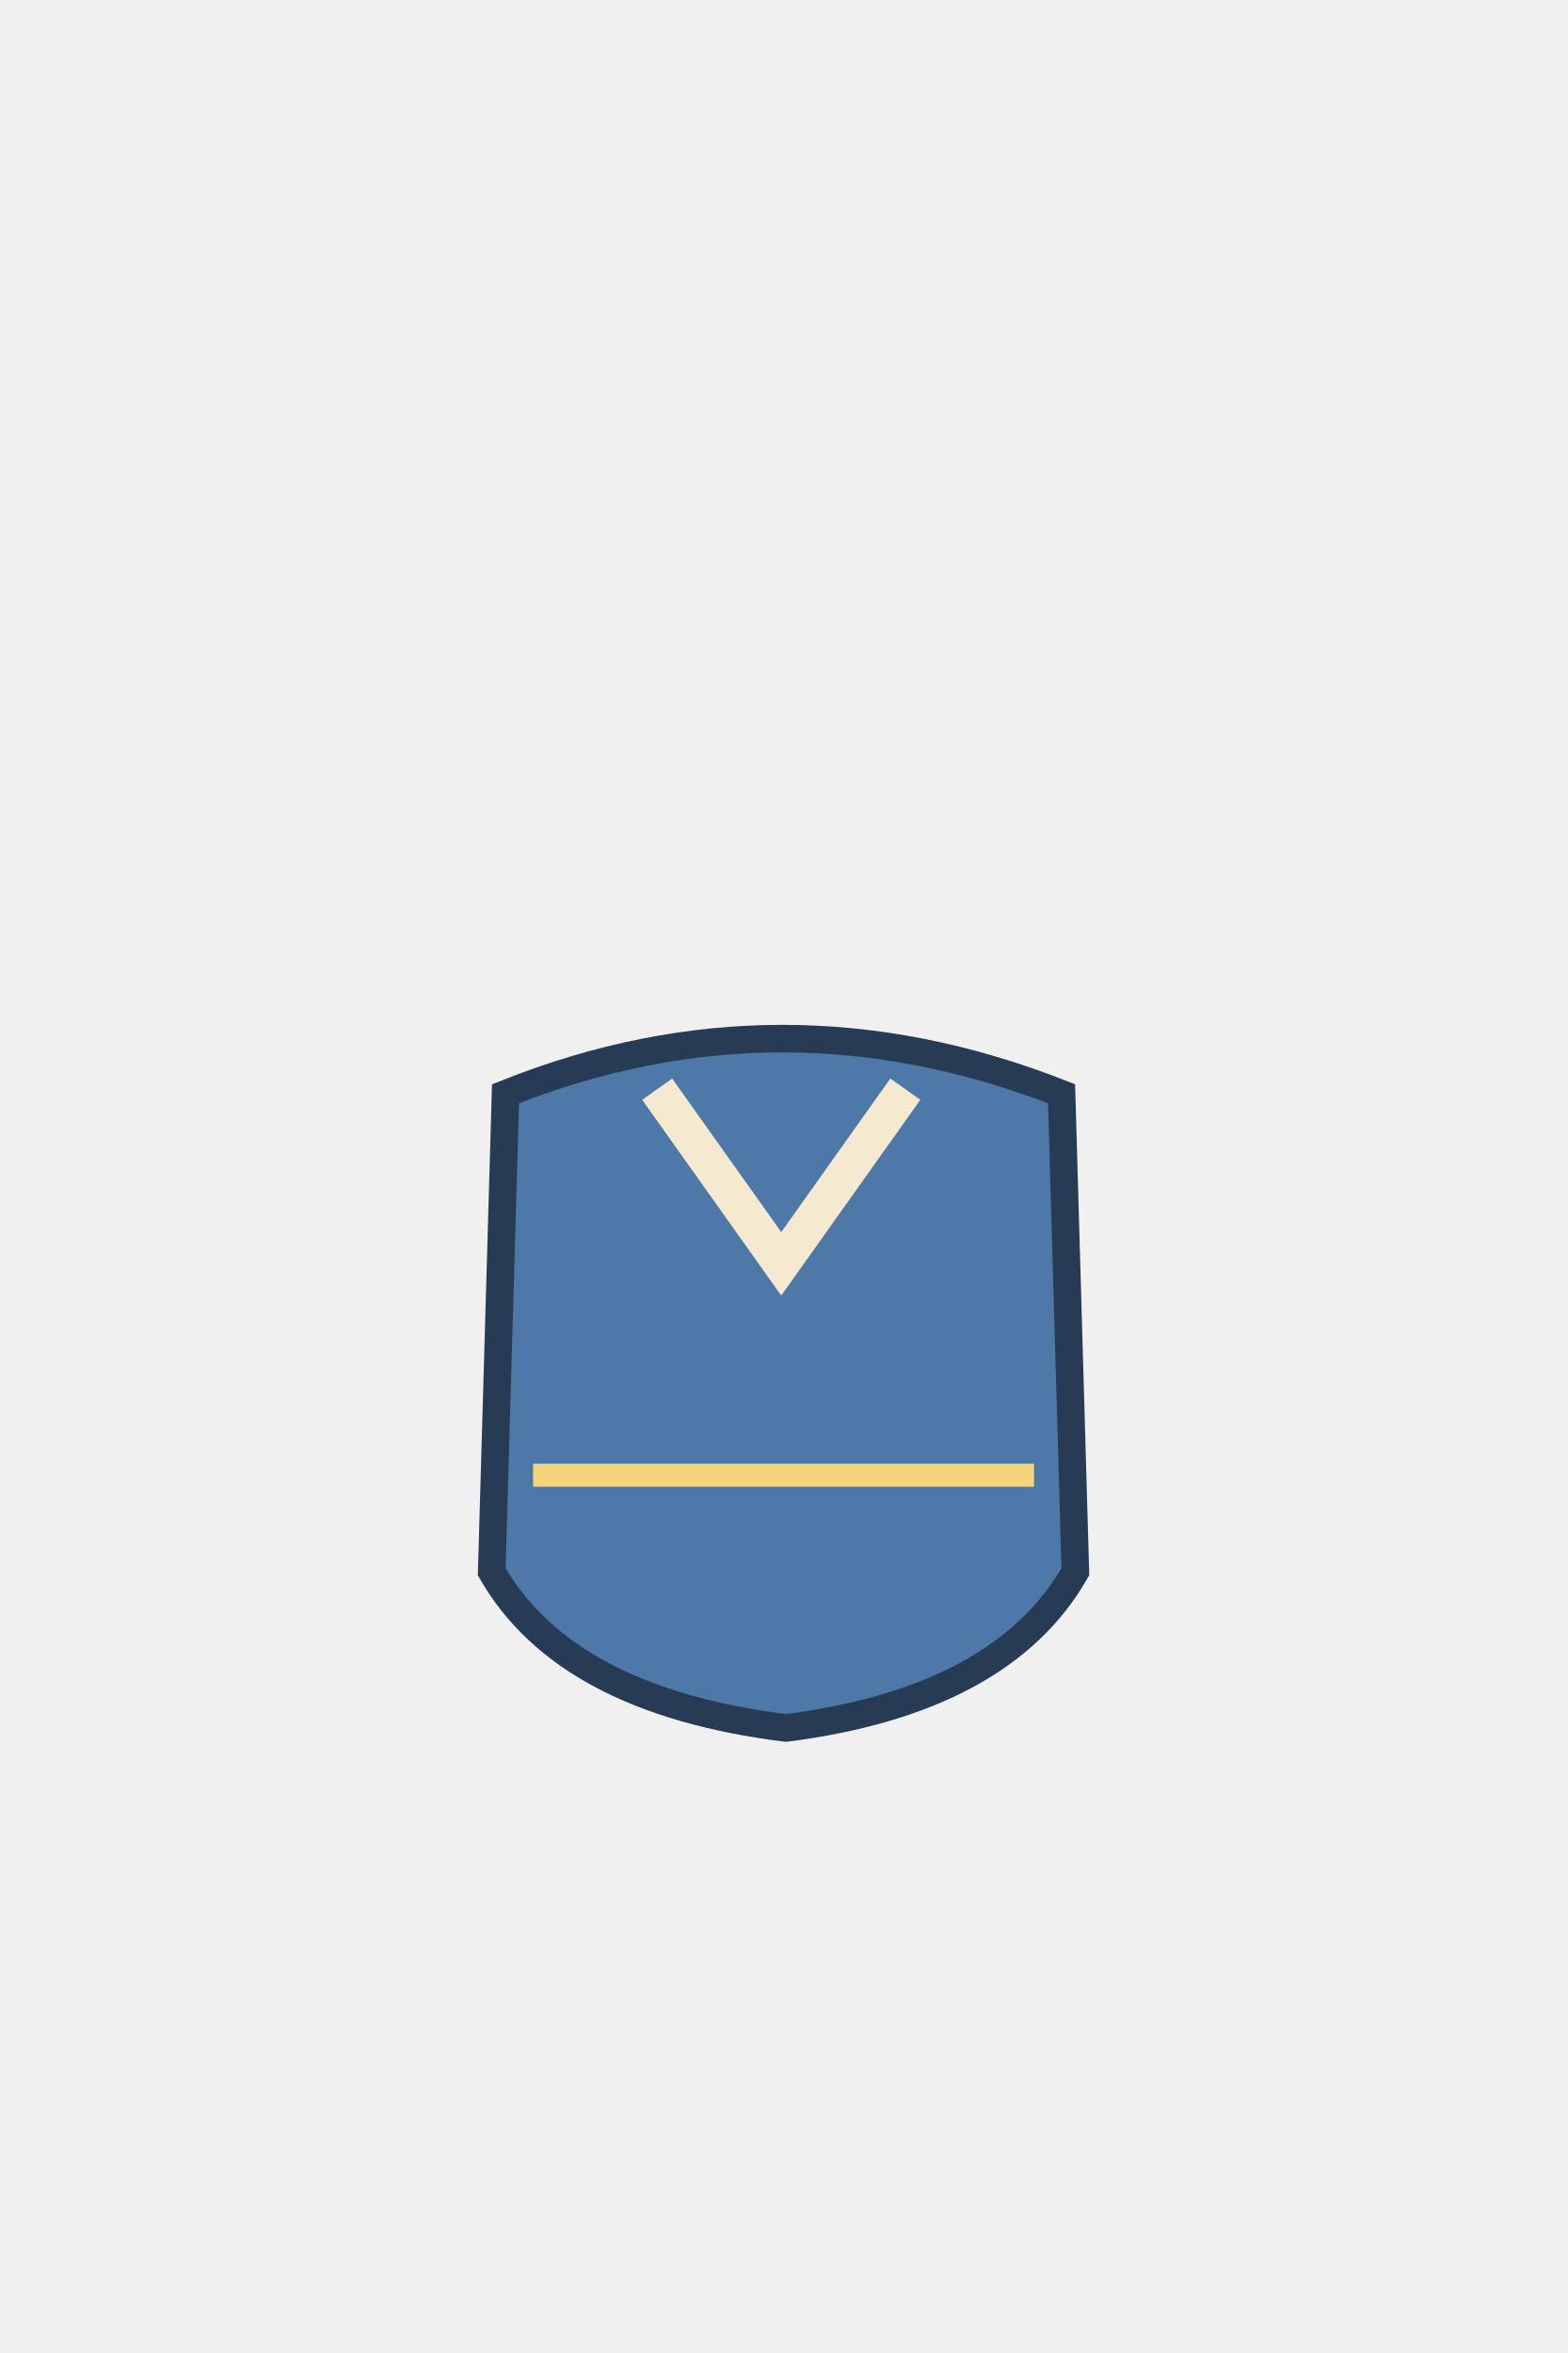
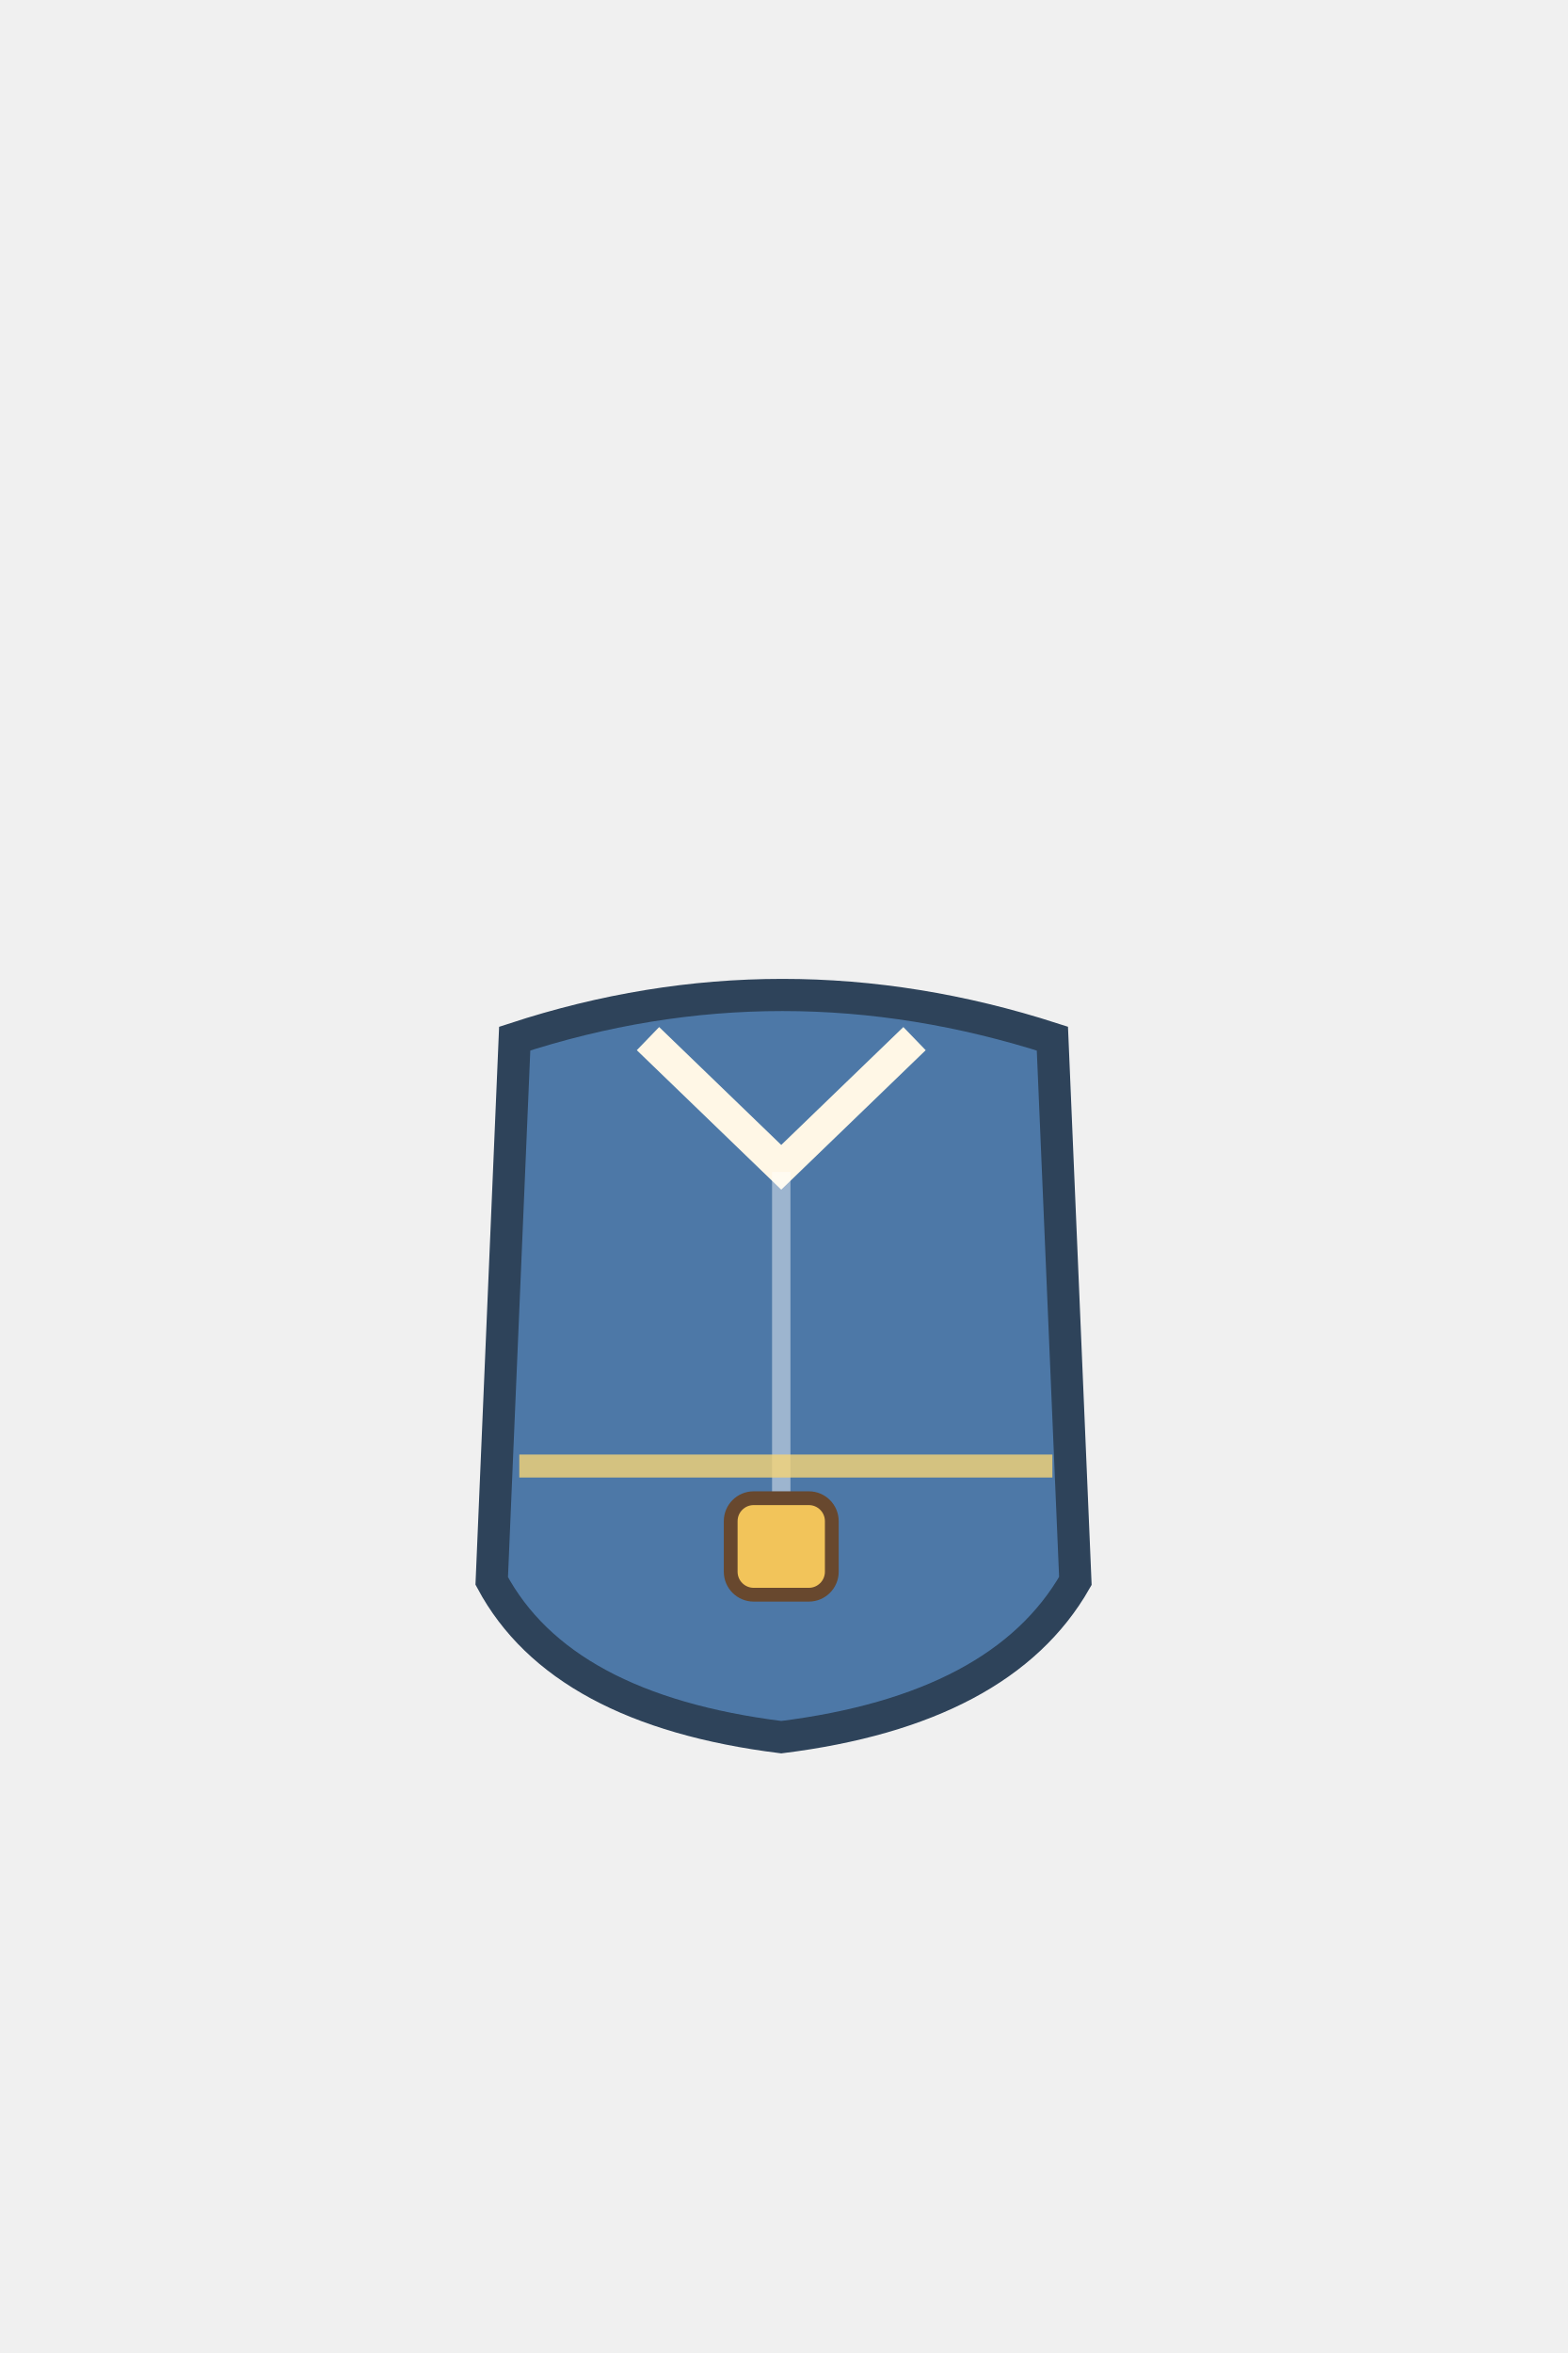
<svg xmlns="http://www.w3.org/2000/svg" viewBox="0 0 341 512">
-   <g>
-     <path d="M110 238 Q170 214 231 238 L234 342 Q218 370 171 376 Q123 370 107 342Z" fill="#4d78a7" stroke="#283b54" stroke-width="6" />
-     <path d="M143 237 L170 275 L197 237" fill="none" stroke="#f5e9cf" stroke-width="8" />
-     <path d="M116 321 H225" stroke="#f5d57b" stroke-width="5" />
-   </g>
+   <defs>
+     <linearGradient id="skin" x1="0" y1="0" x2="0" y2="1">
+       <stop stop-color="#ffd9bb" />
+       <stop offset="1" stop-color="#e9ad86" />
+     </linearGradient>
+     <linearGradient id="shirt" x1="0" y1="0" x2="1" y2="1">
+       <stop stop-color="#f7fbff" />
+       <stop offset="1" stop-color="#dbe8f3" />
+     </linearGradient>
+   </defs>
+   <path d="M112 226 Q170 207 229 226 L234 344 Q218 372 170 378 Q122 372 107 344Z" fill="#4d78a7" stroke="#2e435a" stroke-width="7" />
+   <path d="M141 226 L170 254 L199 226" fill="none" stroke="#fff7e6" stroke-width="7" />
+   <path d="M170 255 V330" stroke="#fff" stroke-width="4" opacity=".45" />
+   <path d="M113 319 H229" stroke="#f6d477" stroke-width="5" opacity=".8" />
+   <rect x="159" y="326" width="22" height="21" rx="5" fill="#f2c45a" stroke="#68482e" stroke-width="3" />
</svg>
